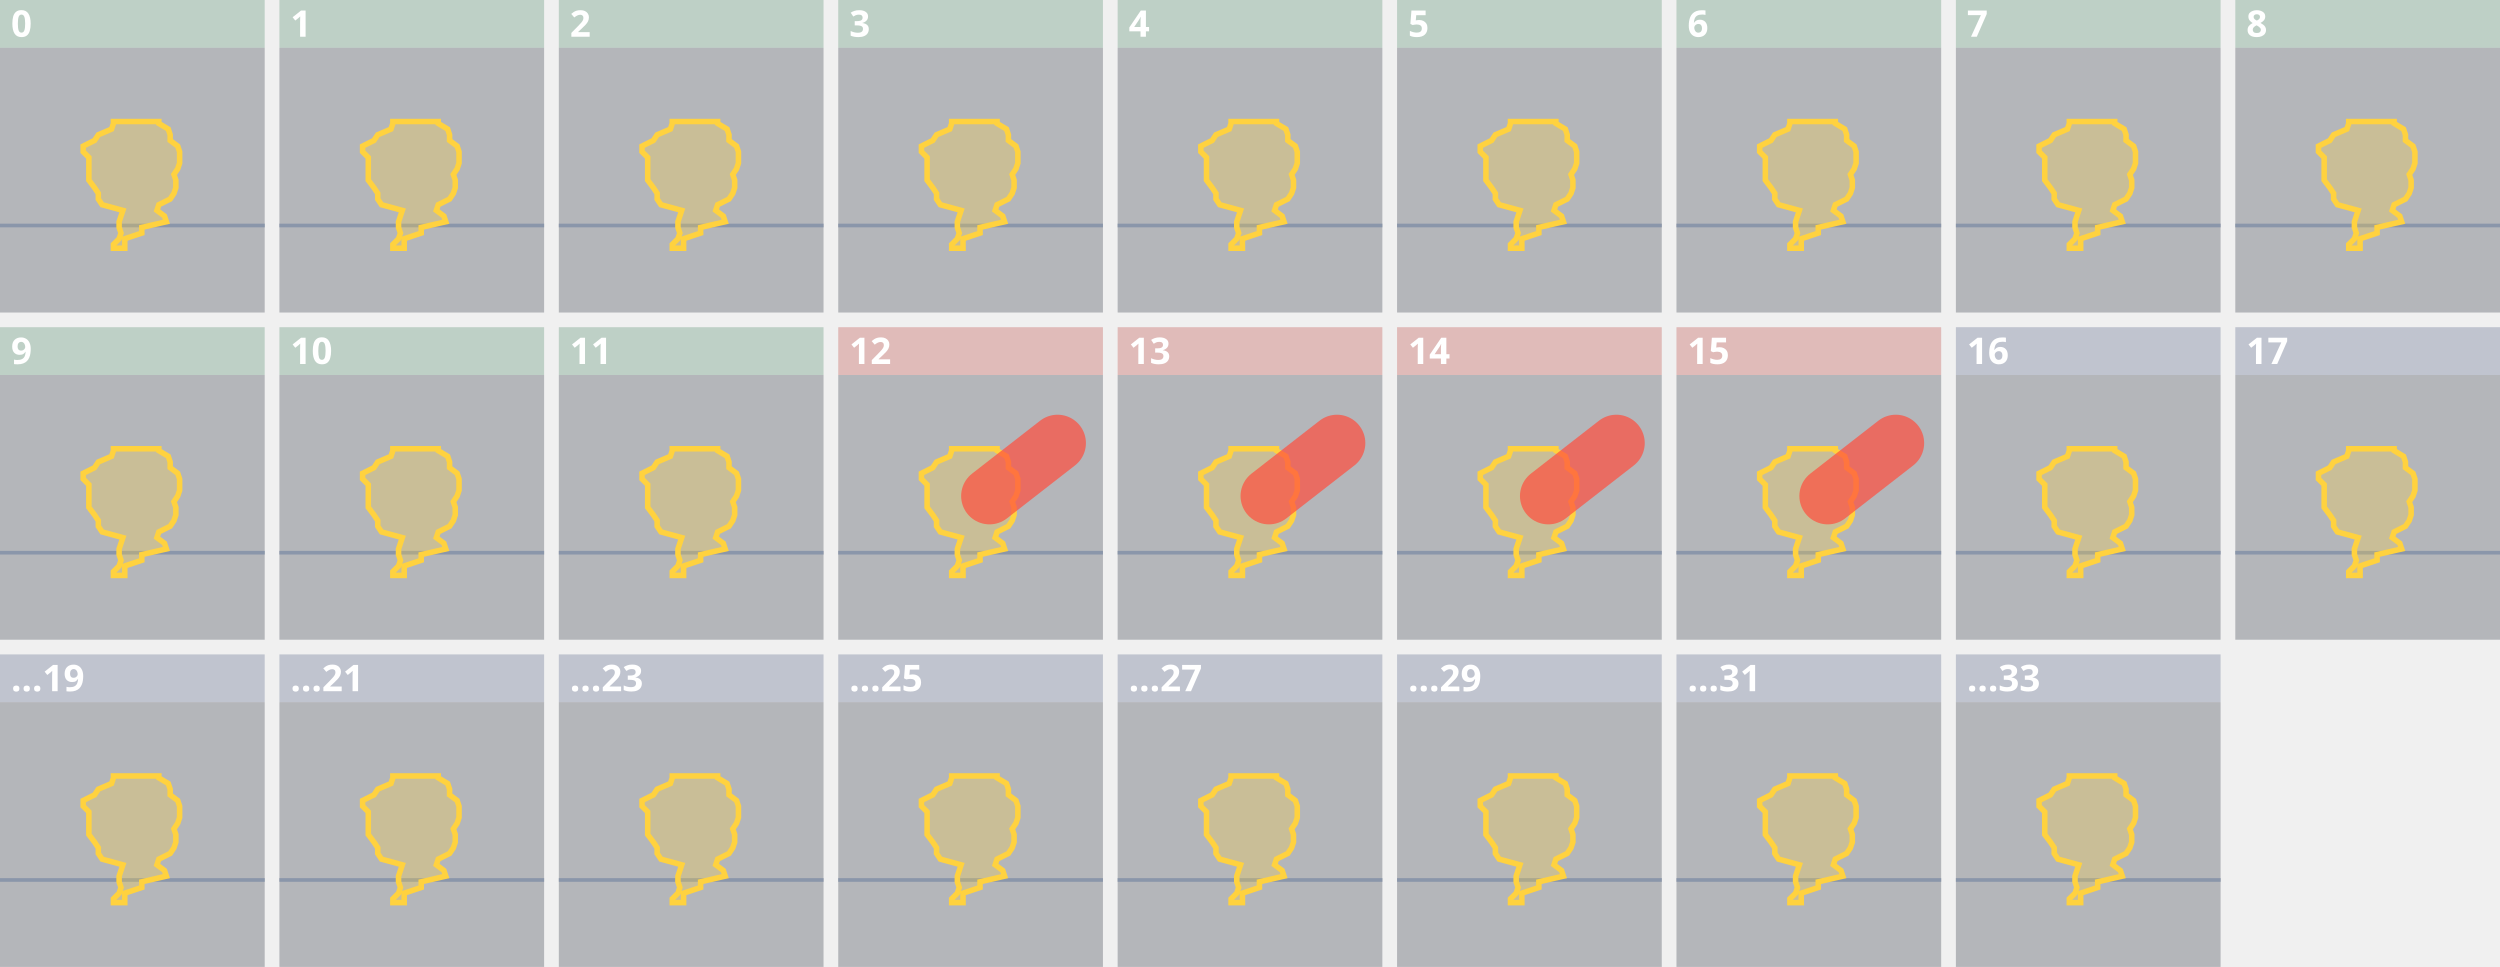
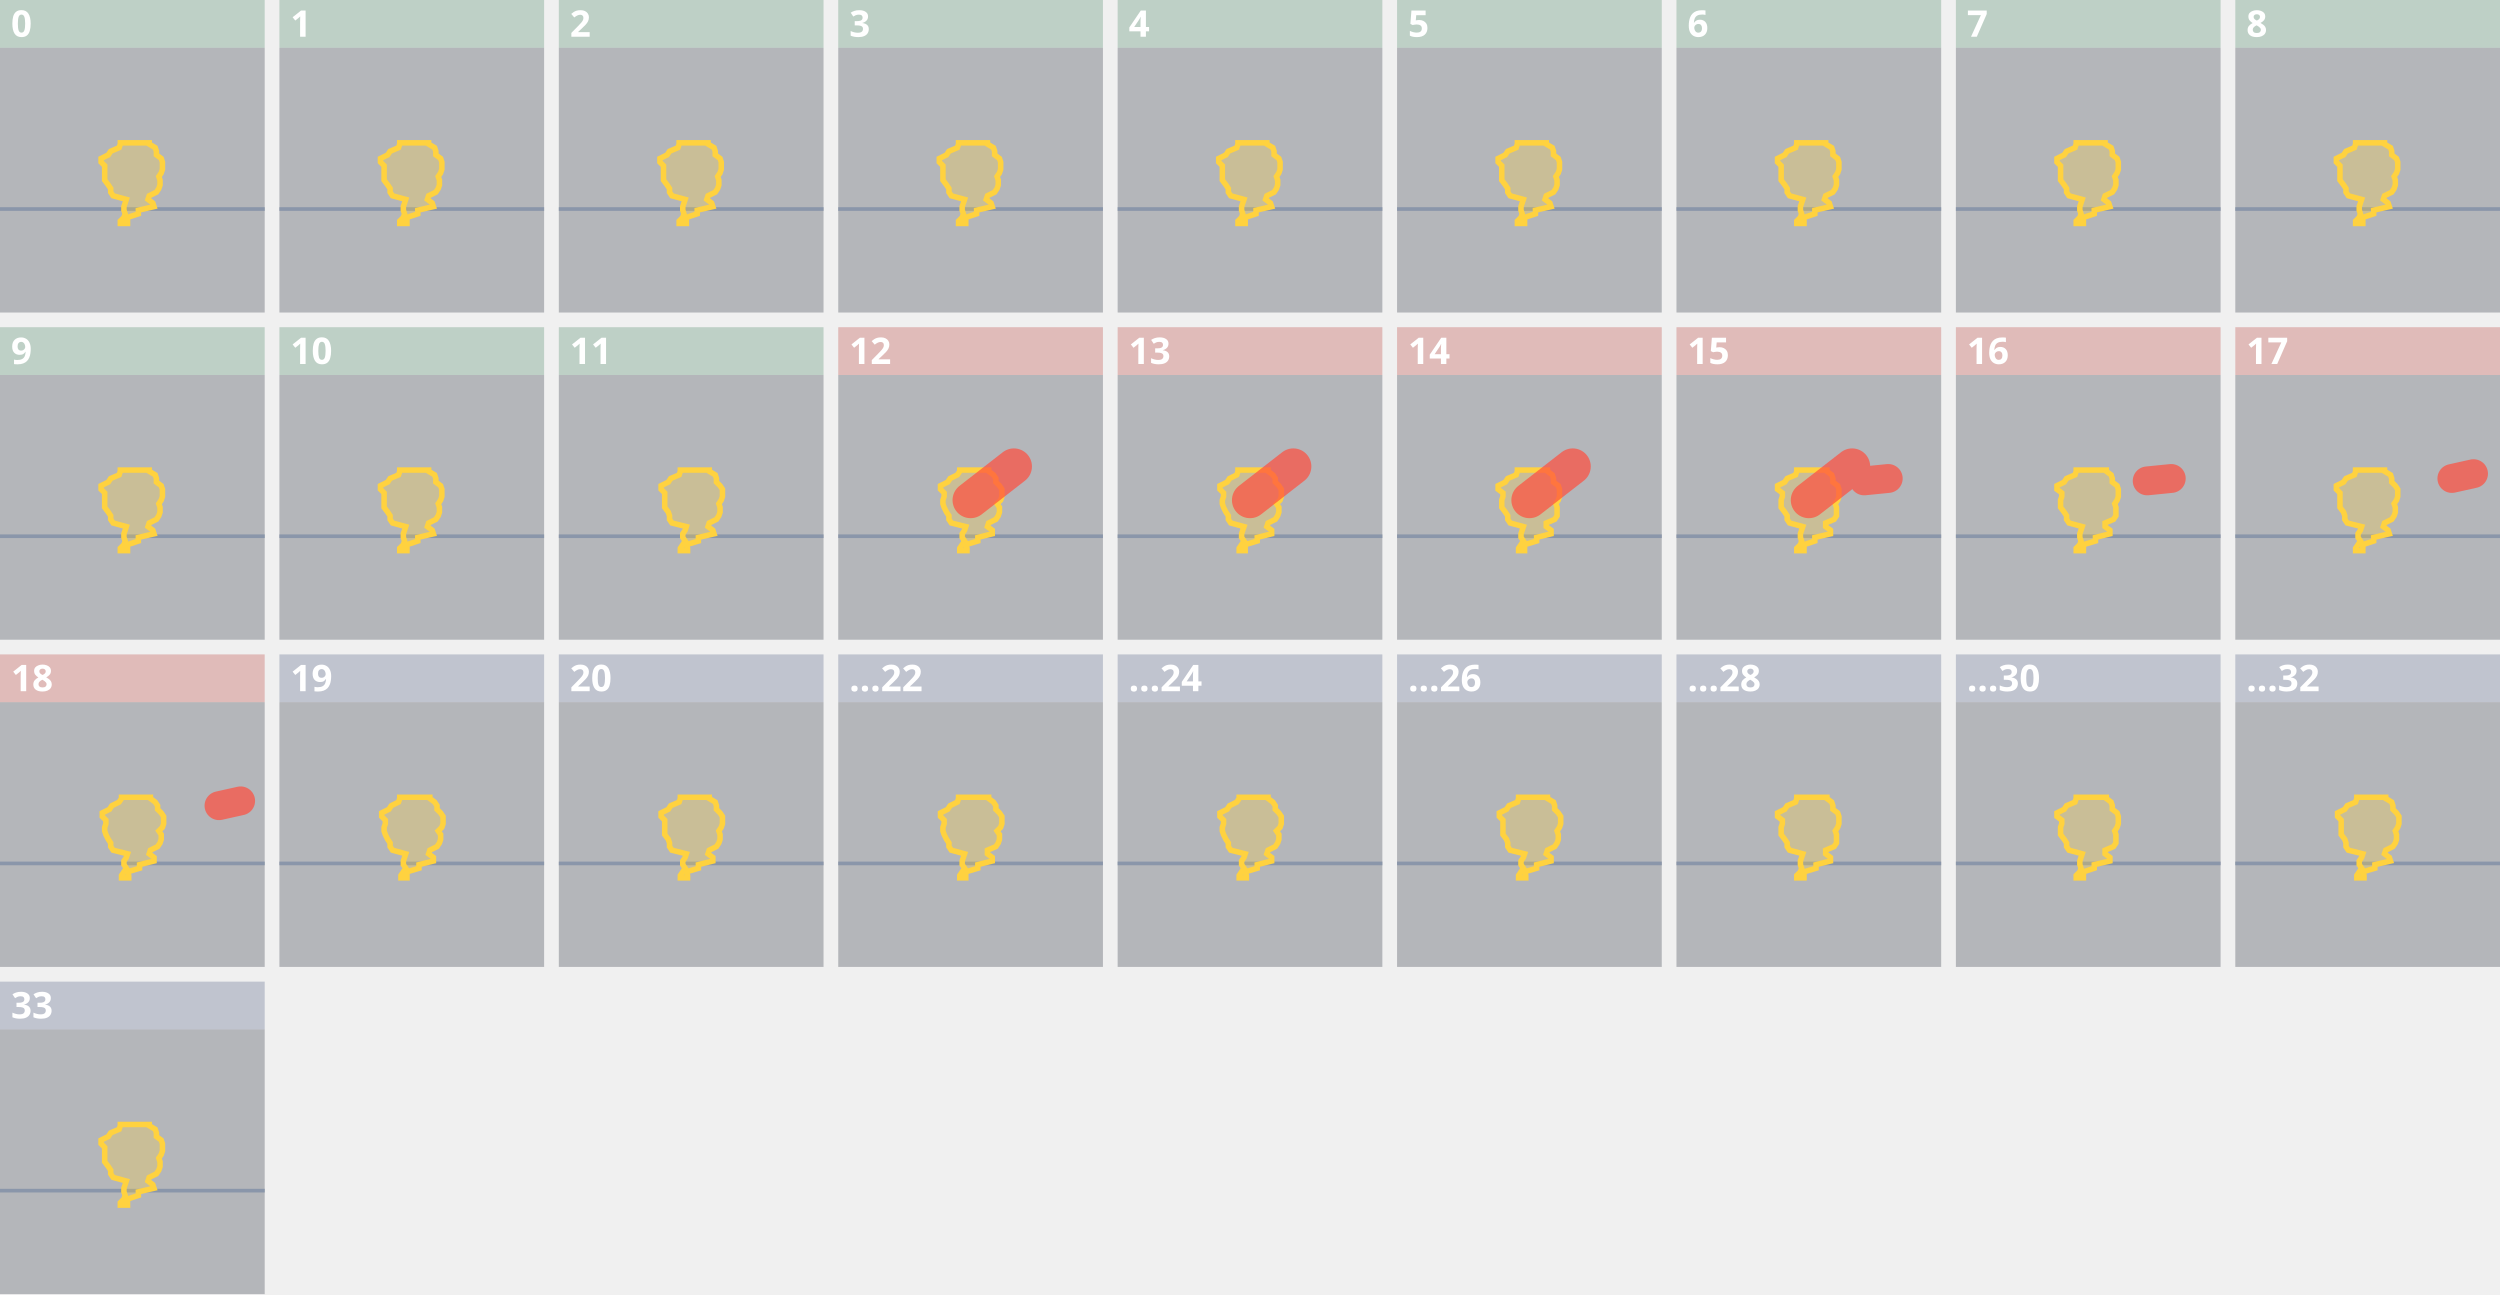
- <svg xmlns="http://www.w3.org/2000/svg" viewBox="0 0 680 263" width="680" height="263">
-   <style>text{font:bold 10px sans-serif;fill:#ffffff}.k{fill:#1b2230}.g{stroke:#8a96aa;stroke-width:1.94}use{stroke-width:2.92;fill-opacity:.28}.u{stroke:#ffd23f;fill:#ffd23f}.v{stroke:#4ade80;fill:#4ade80;fill-opacity:.6}.a{stroke:#e879f9;fill:#e879f9}.o{stroke:#22d3ee;fill:#22d3ee;fill-opacity:.5}.H{color:#ff4d3d;fill:#ff4d3d;opacity:.7}.G{color:#3b9cff;fill:#3b9cff;opacity:.75}.S{color:#ffa630;fill:#ffa630;opacity:.75}.T{color:#ffa630;fill:none;stroke:#ffa630;stroke-width:3.89;stroke-dasharray:7.8}.P{color:#c49bff;fill:none;stroke:#c49bff;stroke-width:1.94;stroke-dasharray:5.8}</style>
+ <svg xmlns="http://www.w3.org/2000/svg" viewBox="0 0 680 352" width="680" height="352">
+   <style>text{font:bold 10px sans-serif;fill:#ffffff}.k{fill:#1b2230}.g{stroke:#8a96aa;stroke-width:3.06}use{stroke-width:4.58;fill-opacity:.28}.u{stroke:#ffd23f;fill:#ffd23f}.v{stroke:#4ade80;fill:#4ade80;fill-opacity:.6}.a{stroke:#e879f9;fill:#e879f9}.o{stroke:#22d3ee;fill:#22d3ee;fill-opacity:.5}.H{color:#ff4d3d;fill:#ff4d3d;opacity:.7}.G{color:#3b9cff;fill:#3b9cff;opacity:.75}.S{color:#ffa630;fill:#ffa630;opacity:.75}.T{color:#ffa630;fill:none;stroke:#ffa630;stroke-width:6.11;stroke-dasharray:12.2}.P{color:#c49bff;fill:none;stroke:#c49bff;stroke-width:3.06;stroke-dasharray:9.2}</style>
  <defs>
    <path id="b0" d="M-10 -31L14 -31L14 -30L19 -27L20 -24L20 -21L24 -18L25 -15L25 -12L25 -9L24 -6L22 -3L23 0L23 4L22 7L20 10L14 13L13 16L17 19L18 22L5 25L5 28L-4 31L-4 34L-4 36L-10 36L-10 34L-7 31L-6 28L-7 25L-7 22L-6 19L-5 16L-16 13L-18 10L-18 7L-20 4L-23 0L-23 -3L-23 -6L-23 -9L-23 -12L-26 -15L-26 -18L-20 -21L-18 -24L-11 -27L-10 -30Z" />
-     <rect id="K" x="-70" y="-70" width="140" height="140" class="k" />
+     <path id="b1" d="M-9 -31L15 -31L15 -30L20 -27L21 -24L21 -21L24 -18L26 -15L26 -12L26 -9L25 -6L23 -3L24 0L24 4L23 7L21 10L15 13L14 16L18 19L19 22L6 25L6 28L-4 31L-3 34L-3 36L-9 36L-9 34L-7 31L-5 28L-7 25L-7 22L-5 19L-4 16L-16 13L-18 10L-18 7L-19 4L-22 0L-22 -3L-22 -6L-22 -9L-22 -12L-25 -15L-25 -18L-19 -21L-17 -24L-10 -27L-9 -30Z" />
+     <path id="b2" d="M-9 -31L15 -31L15 -30L19 -27L21 -24L21 -21L24 -18L26 -15L26 -12L26 -9L25 -6L22 -3L24 0L24 4L23 7L21 10L15 13L14 16L18 19L18 22L6 25L6 28L-4 31L-3 34L-3 36L-9 36L-9 34L-7 31L-5 28L-7 25L-7 22L-5 19L-4 16L-16 13L-18 10L-18 7L-20 4L-22 0L-23 -3L-23 -6L-22 -9L-22 -12L-25 -15L-25 -18L-19 -21L-17 -24L-11 -27L-9 -30Z" />
+     <path id="b3" d="M-10 -31L15 -31L15 -30L19 -27L21 -24L21 -21L24 -18L26 -15L26 -12L26 -9L25 -6L22 -3L24 0L24 4L23 7L21 10L15 13L14 16L18 19L18 22L6 25L6 28L-4 31L-4 34L-4 36L-9 36L-9 34L-7 31L-5 28L-7 25L-7 22L-6 19L-5 16L-16 13L-18 10L-18 7L-20 4L-22 0L-23 -3L-23 -6L-22 -9L-22 -12L-25 -15L-25 -18L-19 -21L-17 -24L-11 -27L-10 -30Z" />
+     <path id="b4" d="M-10 -31L15 -31L15 -30L19 -27L20 -24L20 -21L24 -18L25 -15L25 -12L25 -9L24 -6L22 -3L23 0L23 4L23 7L21 10L14 13L14 16L18 19L18 22L6 25L6 28L-4 31L-4 34L-4 36L-9 36L-9 34L-7 31L-5 28L-7 25L-7 22L-6 19L-5 16L-16 13L-18 10L-18 7L-20 4L-23 0L-23 -3L-23 -6L-22 -9L-22 -12L-26 -15L-26 -18L-20 -21L-18 -24L-11 -27L-10 -30Z" />
+     <path id="b5" d="M-10 -31L15 -31L15 -30L19 -27L20 -24L20 -21L24 -18L25 -15L25 -12L25 -9L24 -6L22 -3L23 0L23 4L23 7L21 10L14 13L14 16L18 19L18 22L5 25L5 28L-4 31L-4 34L-4 36L-10 36L-10 34L-7 31L-6 28L-7 25L-7 22L-6 19L-5 16L-16 13L-18 10L-18 7L-20 4L-23 0L-23 -3L-23 -6L-22 -9L-22 -12L-26 -15L-26 -18L-20 -21L-18 -24L-11 -27L-10 -30Z" />
+     <path id="b6" d="M-10 -31L15 -31L15 -30L19 -27L20 -24L20 -21L24 -18L25 -15L25 -12L25 -9L24 -6L22 -3L23 0L23 4L23 7L21 10L14 13L14 16L18 19L18 22L6 25L6 28L-4 31L-4 34L-4 36L-10 36L-10 34L-7 31L-6 28L-7 25L-7 22L-6 19L-5 16L-16 13L-18 10L-18 7L-20 4L-23 0L-23 -3L-23 -6L-22 -9L-22 -12L-26 -15L-26 -18L-20 -21L-18 -24L-11 -27L-10 -30Z" />
+     <path id="b7" d="M-10 -31L14 -31L14 -30L19 -27L20 -24L20 -21L23 -18L25 -15L25 -12L25 -9L24 -6L22 -3L23 0L23 4L22 7L20 10L14 13L13 16L17 19L18 22L5 25L5 28L-4 31L-4 34L-4 36L-10 36L-10 34L-8 31L-6 28L-8 25L-8 22L-6 19L-5 16L-17 13L-19 10L-19 7L-20 4L-23 0L-23 -3L-23 -6L-23 -9L-23 -12L-26 -15L-26 -18L-20 -21L-18 -24L-11 -27L-10 -30Z" />
+     <path id="b8" d="M-9 -31L15 -31L15 -30L20 -27L21 -24L21 -21L24 -18L26 -15L26 -12L26 -9L25 -6L23 -3L24 0L24 4L23 7L21 10L15 13L14 16L18 19L18 22L6 25L6 28L-4 31L-3 34L-3 36L-9 36L-9 34L-7 31L-5 28L-7 25L-7 22L-5 19L-4 16L-16 13L-18 10L-18 7L-19 4L-22 0L-22 -3L-22 -6L-22 -9L-22 -12L-25 -15L-25 -18L-19 -21L-17 -24L-10 -27L-9 -30Z" />
+     <path id="b9" d="M-10 -31L15 -31L15 -30L19 -27L21 -24L21 -21L24 -18L26 -15L26 -12L26 -9L25 -6L22 -3L24 0L24 4L23 7L21 10L14 13L14 16L18 19L18 22L6 25L6 28L-4 31L-4 34L-4 36L-9 36L-9 34L-7 31L-5 28L-7 25L-7 22L-6 19L-5 16L-16 13L-18 10L-18 7L-20 4L-22 0L-23 -3L-23 -6L-22 -9L-22 -12L-25 -15L-25 -18L-19 -21L-17 -24L-11 -27L-10 -30Z" />
+     <rect id="K" x="-110" y="-110" width="220" height="220" class="k" />
    <rect id="Ls" width="72" height="13" fill="#3f7d5a" />
    <rect id="La" width="72" height="13" fill="#b8332b" />
    <rect id="Le" width="72" height="13" fill="#46557a" />
  </defs>
  <use href="#Ls" x="0" y="0" />
  <text x="3" y="10">0</text>
-   <svg x="0" y="13" width="72" height="72" viewBox="-70 -70 140 140">
-     <use href="#K" />
-     <line x1="-70" y1="24" x2="70" y2="24" class="g" />
+   <svg x="0" y="13" width="72" height="72" viewBox="-110 -110 220 220">
+     <use href="#K" />
+     <line x1="-110" y1="24" x2="110" y2="24" class="g" />
    <use href="#b0" class="u" />
  </svg>
  <use href="#Ls" x="76" y="0" />
  <text x="79" y="10">1</text>
-   <svg x="76" y="13" width="72" height="72" viewBox="-70 -70 140 140">
-     <use href="#K" />
-     <line x1="-70" y1="24" x2="70" y2="24" class="g" />
+   <svg x="76" y="13" width="72" height="72" viewBox="-110 -110 220 220">
+     <use href="#K" />
+     <line x1="-110" y1="24" x2="110" y2="24" class="g" />
    <use href="#b0" class="u" />
  </svg>
  <use href="#Ls" x="152" y="0" />
  <text x="155" y="10">2</text>
-   <svg x="152" y="13" width="72" height="72" viewBox="-70 -70 140 140">
-     <use href="#K" />
-     <line x1="-70" y1="24" x2="70" y2="24" class="g" />
+   <svg x="152" y="13" width="72" height="72" viewBox="-110 -110 220 220">
+     <use href="#K" />
+     <line x1="-110" y1="24" x2="110" y2="24" class="g" />
    <use href="#b0" class="u" />
  </svg>
  <use href="#Ls" x="228" y="0" />
  <text x="231" y="10">3</text>
-   <svg x="228" y="13" width="72" height="72" viewBox="-70 -70 140 140">
-     <use href="#K" />
-     <line x1="-70" y1="24" x2="70" y2="24" class="g" />
+   <svg x="228" y="13" width="72" height="72" viewBox="-110 -110 220 220">
+     <use href="#K" />
+     <line x1="-110" y1="24" x2="110" y2="24" class="g" />
    <use href="#b0" class="u" />
  </svg>
  <use href="#Ls" x="304" y="0" />
  <text x="307" y="10">4</text>
-   <svg x="304" y="13" width="72" height="72" viewBox="-70 -70 140 140">
-     <use href="#K" />
-     <line x1="-70" y1="24" x2="70" y2="24" class="g" />
+   <svg x="304" y="13" width="72" height="72" viewBox="-110 -110 220 220">
+     <use href="#K" />
+     <line x1="-110" y1="24" x2="110" y2="24" class="g" />
    <use href="#b0" class="u" />
  </svg>
  <use href="#Ls" x="380" y="0" />
  <text x="383" y="10">5</text>
-   <svg x="380" y="13" width="72" height="72" viewBox="-70 -70 140 140">
-     <use href="#K" />
-     <line x1="-70" y1="24" x2="70" y2="24" class="g" />
+   <svg x="380" y="13" width="72" height="72" viewBox="-110 -110 220 220">
+     <use href="#K" />
+     <line x1="-110" y1="24" x2="110" y2="24" class="g" />
    <use href="#b0" class="u" />
  </svg>
  <use href="#Ls" x="456" y="0" />
  <text x="459" y="10">6</text>
-   <svg x="456" y="13" width="72" height="72" viewBox="-70 -70 140 140">
-     <use href="#K" />
-     <line x1="-70" y1="24" x2="70" y2="24" class="g" />
+   <svg x="456" y="13" width="72" height="72" viewBox="-110 -110 220 220">
+     <use href="#K" />
+     <line x1="-110" y1="24" x2="110" y2="24" class="g" />
    <use href="#b0" class="u" />
  </svg>
  <use href="#Ls" x="532" y="0" />
  <text x="535" y="10">7</text>
-   <svg x="532" y="13" width="72" height="72" viewBox="-70 -70 140 140">
-     <use href="#K" />
-     <line x1="-70" y1="24" x2="70" y2="24" class="g" />
+   <svg x="532" y="13" width="72" height="72" viewBox="-110 -110 220 220">
+     <use href="#K" />
+     <line x1="-110" y1="24" x2="110" y2="24" class="g" />
    <use href="#b0" class="u" />
  </svg>
  <use href="#Ls" x="608" y="0" />
  <text x="611" y="10">8</text>
-   <svg x="608" y="13" width="72" height="72" viewBox="-70 -70 140 140">
-     <use href="#K" />
-     <line x1="-70" y1="24" x2="70" y2="24" class="g" />
+   <svg x="608" y="13" width="72" height="72" viewBox="-110 -110 220 220">
+     <use href="#K" />
+     <line x1="-110" y1="24" x2="110" y2="24" class="g" />
    <use href="#b0" class="u" />
  </svg>
  <use href="#Ls" x="0" y="89" />
  <text x="3" y="99">9</text>
-   <svg x="0" y="102" width="72" height="72" viewBox="-70 -70 140 140">
-     <use href="#K" />
-     <line x1="-70" y1="24" x2="70" y2="24" class="g" />
+   <svg x="0" y="102" width="72" height="72" viewBox="-110 -110 220 220">
+     <use href="#K" />
+     <line x1="-110" y1="24" x2="110" y2="24" class="g" />
    <use href="#b0" class="u" />
  </svg>
  <use href="#Ls" x="76" y="89" />
  <text x="79" y="99">10</text>
-   <svg x="76" y="102" width="72" height="72" viewBox="-70 -70 140 140">
-     <use href="#K" />
-     <line x1="-70" y1="24" x2="70" y2="24" class="g" />
+   <svg x="76" y="102" width="72" height="72" viewBox="-110 -110 220 220">
+     <use href="#K" />
+     <line x1="-110" y1="24" x2="110" y2="24" class="g" />
    <use href="#b0" class="u" />
  </svg>
  <use href="#Ls" x="152" y="89" />
  <text x="155" y="99">11</text>
-   <svg x="152" y="102" width="72" height="72" viewBox="-70 -70 140 140">
-     <use href="#K" />
-     <line x1="-70" y1="24" x2="70" y2="24" class="g" />
-     <use href="#b0" class="u" />
+   <svg x="152" y="102" width="72" height="72" viewBox="-110 -110 220 220">
+     <use href="#K" />
+     <line x1="-110" y1="24" x2="110" y2="24" class="g" />
+     <use href="#b1" class="u" />
  </svg>
  <use href="#La" x="228" y="89" />
  <text x="231" y="99">12</text>
-   <svg x="228" y="102" width="72" height="72" viewBox="-70 -70 140 140">
-     <use href="#K" />
-     <line x1="-70" y1="24" x2="70" y2="24" class="g" />
-     <use href="#b0" class="u" />
-     <g class="H">
-       <line x1="10" y1="-6" x2="46" y2="-34" stroke="currentColor" stroke-width="30" stroke-linecap="round" />
+   <svg x="228" y="102" width="72" height="72" viewBox="-110 -110 220 220">
+     <use href="#K" />
+     <line x1="-110" y1="24" x2="110" y2="24" class="g" />
+     <use href="#b2" class="u" />
+     <g class="H">
+       <line x1="0" y1="-6" x2="36" y2="-34" stroke="currentColor" stroke-width="30" stroke-linecap="round" />
    </g>
  </svg>
  <use href="#La" x="304" y="89" />
  <text x="307" y="99">13</text>
-   <svg x="304" y="102" width="72" height="72" viewBox="-70 -70 140 140">
-     <use href="#K" />
-     <line x1="-70" y1="24" x2="70" y2="24" class="g" />
-     <use href="#b0" class="u" />
-     <g class="H">
-       <line x1="10" y1="-6" x2="46" y2="-34" stroke="currentColor" stroke-width="30" stroke-linecap="round" />
+   <svg x="304" y="102" width="72" height="72" viewBox="-110 -110 220 220">
+     <use href="#K" />
+     <line x1="-110" y1="24" x2="110" y2="24" class="g" />
+     <use href="#b3" class="u" />
+     <g class="H">
+       <line x1="0" y1="-6" x2="36" y2="-34" stroke="currentColor" stroke-width="30" stroke-linecap="round" />
    </g>
  </svg>
  <use href="#La" x="380" y="89" />
  <text x="383" y="99">14</text>
-   <svg x="380" y="102" width="72" height="72" viewBox="-70 -70 140 140">
-     <use href="#K" />
-     <line x1="-70" y1="24" x2="70" y2="24" class="g" />
-     <use href="#b0" class="u" />
-     <g class="H">
-       <line x1="10" y1="-6" x2="46" y2="-34" stroke="currentColor" stroke-width="30" stroke-linecap="round" />
+   <svg x="380" y="102" width="72" height="72" viewBox="-110 -110 220 220">
+     <use href="#K" />
+     <line x1="-110" y1="24" x2="110" y2="24" class="g" />
+     <use href="#b4" class="u" />
+     <g class="H">
+       <line x1="0" y1="-6" x2="36" y2="-34" stroke="currentColor" stroke-width="30" stroke-linecap="round" />
    </g>
  </svg>
  <use href="#La" x="456" y="89" />
  <text x="459" y="99">15</text>
-   <svg x="456" y="102" width="72" height="72" viewBox="-70 -70 140 140">
-     <use href="#K" />
-     <line x1="-70" y1="24" x2="70" y2="24" class="g" />
-     <use href="#b0" class="u" />
-     <g class="H">
-       <line x1="10" y1="-6" x2="46" y2="-34" stroke="currentColor" stroke-width="30" stroke-linecap="round" />
-     </g>
-   </svg>
-   <use href="#Le" x="532" y="89" />
+   <svg x="456" y="102" width="72" height="72" viewBox="-110 -110 220 220">
+     <use href="#K" />
+     <line x1="-110" y1="24" x2="110" y2="24" class="g" />
+     <use href="#b5" class="u" />
+     <g class="H">
+       <line x1="0" y1="-6" x2="36" y2="-34" stroke="currentColor" stroke-width="30" stroke-linecap="round" />
+       <line x1="46" y1="-22" x2="66" y2="-24" stroke="currentColor" stroke-width="24" stroke-linecap="round" />
+     </g>
+   </svg>
+   <use href="#La" x="532" y="89" />
  <text x="535" y="99">16</text>
-   <svg x="532" y="102" width="72" height="72" viewBox="-70 -70 140 140">
-     <use href="#K" />
-     <line x1="-70" y1="24" x2="70" y2="24" class="g" />
-     <use href="#b0" class="u" />
-   </svg>
-   <use href="#Le" x="608" y="89" />
+   <svg x="532" y="102" width="72" height="72" viewBox="-110 -110 220 220">
+     <use href="#K" />
+     <line x1="-110" y1="24" x2="110" y2="24" class="g" />
+     <use href="#b6" class="u" />
+     <g class="H">
+       <line x1="49" y1="-22" x2="69" y2="-24" stroke="currentColor" stroke-width="24" stroke-linecap="round" />
+     </g>
+   </svg>
+   <use href="#La" x="608" y="89" />
  <text x="611" y="99">17</text>
-   <svg x="608" y="102" width="72" height="72" viewBox="-70 -70 140 140">
-     <use href="#K" />
-     <line x1="-70" y1="24" x2="70" y2="24" class="g" />
-     <use href="#b0" class="u" />
-   </svg>
-   <use href="#Le" x="0" y="178" />
-   <text x="3" y="188">…19</text>
-   <svg x="0" y="191" width="72" height="72" viewBox="-70 -70 140 140">
-     <use href="#K" />
-     <line x1="-70" y1="24" x2="70" y2="24" class="g" />
-     <use href="#b0" class="u" />
+   <svg x="608" y="102" width="72" height="72" viewBox="-110 -110 220 220">
+     <use href="#K" />
+     <line x1="-110" y1="24" x2="110" y2="24" class="g" />
+     <use href="#b7" class="u" />
+     <g class="H">
+       <line x1="70" y1="-24" x2="88" y2="-28" stroke="currentColor" stroke-width="24" stroke-linecap="round" />
+     </g>
+   </svg>
+   <use href="#La" x="0" y="178" />
+   <text x="3" y="188">18</text>
+   <svg x="0" y="191" width="72" height="72" viewBox="-110 -110 220 220">
+     <use href="#K" />
+     <line x1="-110" y1="24" x2="110" y2="24" class="g" />
+     <use href="#b2" class="u" />
+     <g class="H">
+       <line x1="72" y1="-24" x2="90" y2="-28" stroke="currentColor" stroke-width="24" stroke-linecap="round" />
+     </g>
  </svg>
  <use href="#Le" x="76" y="178" />
-   <text x="79" y="188">…21</text>
-   <svg x="76" y="191" width="72" height="72" viewBox="-70 -70 140 140">
-     <use href="#K" />
-     <line x1="-70" y1="24" x2="70" y2="24" class="g" />
-     <use href="#b0" class="u" />
+   <text x="79" y="188">19</text>
+   <svg x="76" y="191" width="72" height="72" viewBox="-110 -110 220 220">
+     <use href="#K" />
+     <line x1="-110" y1="24" x2="110" y2="24" class="g" />
+     <use href="#b3" class="u" />
  </svg>
  <use href="#Le" x="152" y="178" />
-   <text x="155" y="188">…23</text>
-   <svg x="152" y="191" width="72" height="72" viewBox="-70 -70 140 140">
-     <use href="#K" />
-     <line x1="-70" y1="24" x2="70" y2="24" class="g" />
-     <use href="#b0" class="u" />
+   <text x="155" y="188">20</text>
+   <svg x="152" y="191" width="72" height="72" viewBox="-110 -110 220 220">
+     <use href="#K" />
+     <line x1="-110" y1="24" x2="110" y2="24" class="g" />
+     <use href="#b8" class="u" />
  </svg>
  <use href="#Le" x="228" y="178" />
-   <text x="231" y="188">…25</text>
-   <svg x="228" y="191" width="72" height="72" viewBox="-70 -70 140 140">
-     <use href="#K" />
-     <line x1="-70" y1="24" x2="70" y2="24" class="g" />
-     <use href="#b0" class="u" />
+   <text x="231" y="188">…22</text>
+   <svg x="228" y="191" width="72" height="72" viewBox="-110 -110 220 220">
+     <use href="#K" />
+     <line x1="-110" y1="24" x2="110" y2="24" class="g" />
+     <use href="#b9" class="u" />
  </svg>
  <use href="#Le" x="304" y="178" />
-   <text x="307" y="188">…27</text>
-   <svg x="304" y="191" width="72" height="72" viewBox="-70 -70 140 140">
-     <use href="#K" />
-     <line x1="-70" y1="24" x2="70" y2="24" class="g" />
-     <use href="#b0" class="u" />
+   <text x="307" y="188">…24</text>
+   <svg x="304" y="191" width="72" height="72" viewBox="-110 -110 220 220">
+     <use href="#K" />
+     <line x1="-110" y1="24" x2="110" y2="24" class="g" />
+     <use href="#b2" class="u" />
  </svg>
  <use href="#Le" x="380" y="178" />
-   <text x="383" y="188">…29</text>
-   <svg x="380" y="191" width="72" height="72" viewBox="-70 -70 140 140">
-     <use href="#K" />
-     <line x1="-70" y1="24" x2="70" y2="24" class="g" />
-     <use href="#b0" class="u" />
+   <text x="383" y="188">…26</text>
+   <svg x="380" y="191" width="72" height="72" viewBox="-110 -110 220 220">
+     <use href="#K" />
+     <line x1="-110" y1="24" x2="110" y2="24" class="g" />
+     <use href="#b8" class="u" />
  </svg>
  <use href="#Le" x="456" y="178" />
-   <text x="459" y="188">…31</text>
-   <svg x="456" y="191" width="72" height="72" viewBox="-70 -70 140 140">
-     <use href="#K" />
-     <line x1="-70" y1="24" x2="70" y2="24" class="g" />
-     <use href="#b0" class="u" />
+   <text x="459" y="188">…28</text>
+   <svg x="456" y="191" width="72" height="72" viewBox="-110 -110 220 220">
+     <use href="#K" />
+     <line x1="-110" y1="24" x2="110" y2="24" class="g" />
+     <use href="#b6" class="u" />
  </svg>
  <use href="#Le" x="532" y="178" />
-   <text x="535" y="188">…33</text>
-   <svg x="532" y="191" width="72" height="72" viewBox="-70 -70 140 140">
-     <use href="#K" />
-     <line x1="-70" y1="24" x2="70" y2="24" class="g" />
+   <text x="535" y="188">…30</text>
+   <svg x="532" y="191" width="72" height="72" viewBox="-110 -110 220 220">
+     <use href="#K" />
+     <line x1="-110" y1="24" x2="110" y2="24" class="g" />
+     <use href="#b5" class="u" />
+   </svg>
+   <use href="#Le" x="608" y="178" />
+   <text x="611" y="188">…32</text>
+   <svg x="608" y="191" width="72" height="72" viewBox="-110 -110 220 220">
+     <use href="#K" />
+     <line x1="-110" y1="24" x2="110" y2="24" class="g" />
+     <use href="#b1" class="u" />
+   </svg>
+   <use href="#Le" x="0" y="267" />
+   <text x="3" y="277">33</text>
+   <svg x="0" y="280" width="72" height="72" viewBox="-110 -110 220 220">
+     <use href="#K" />
+     <line x1="-110" y1="24" x2="110" y2="24" class="g" />
    <use href="#b0" class="u" />
  </svg>
</svg>
